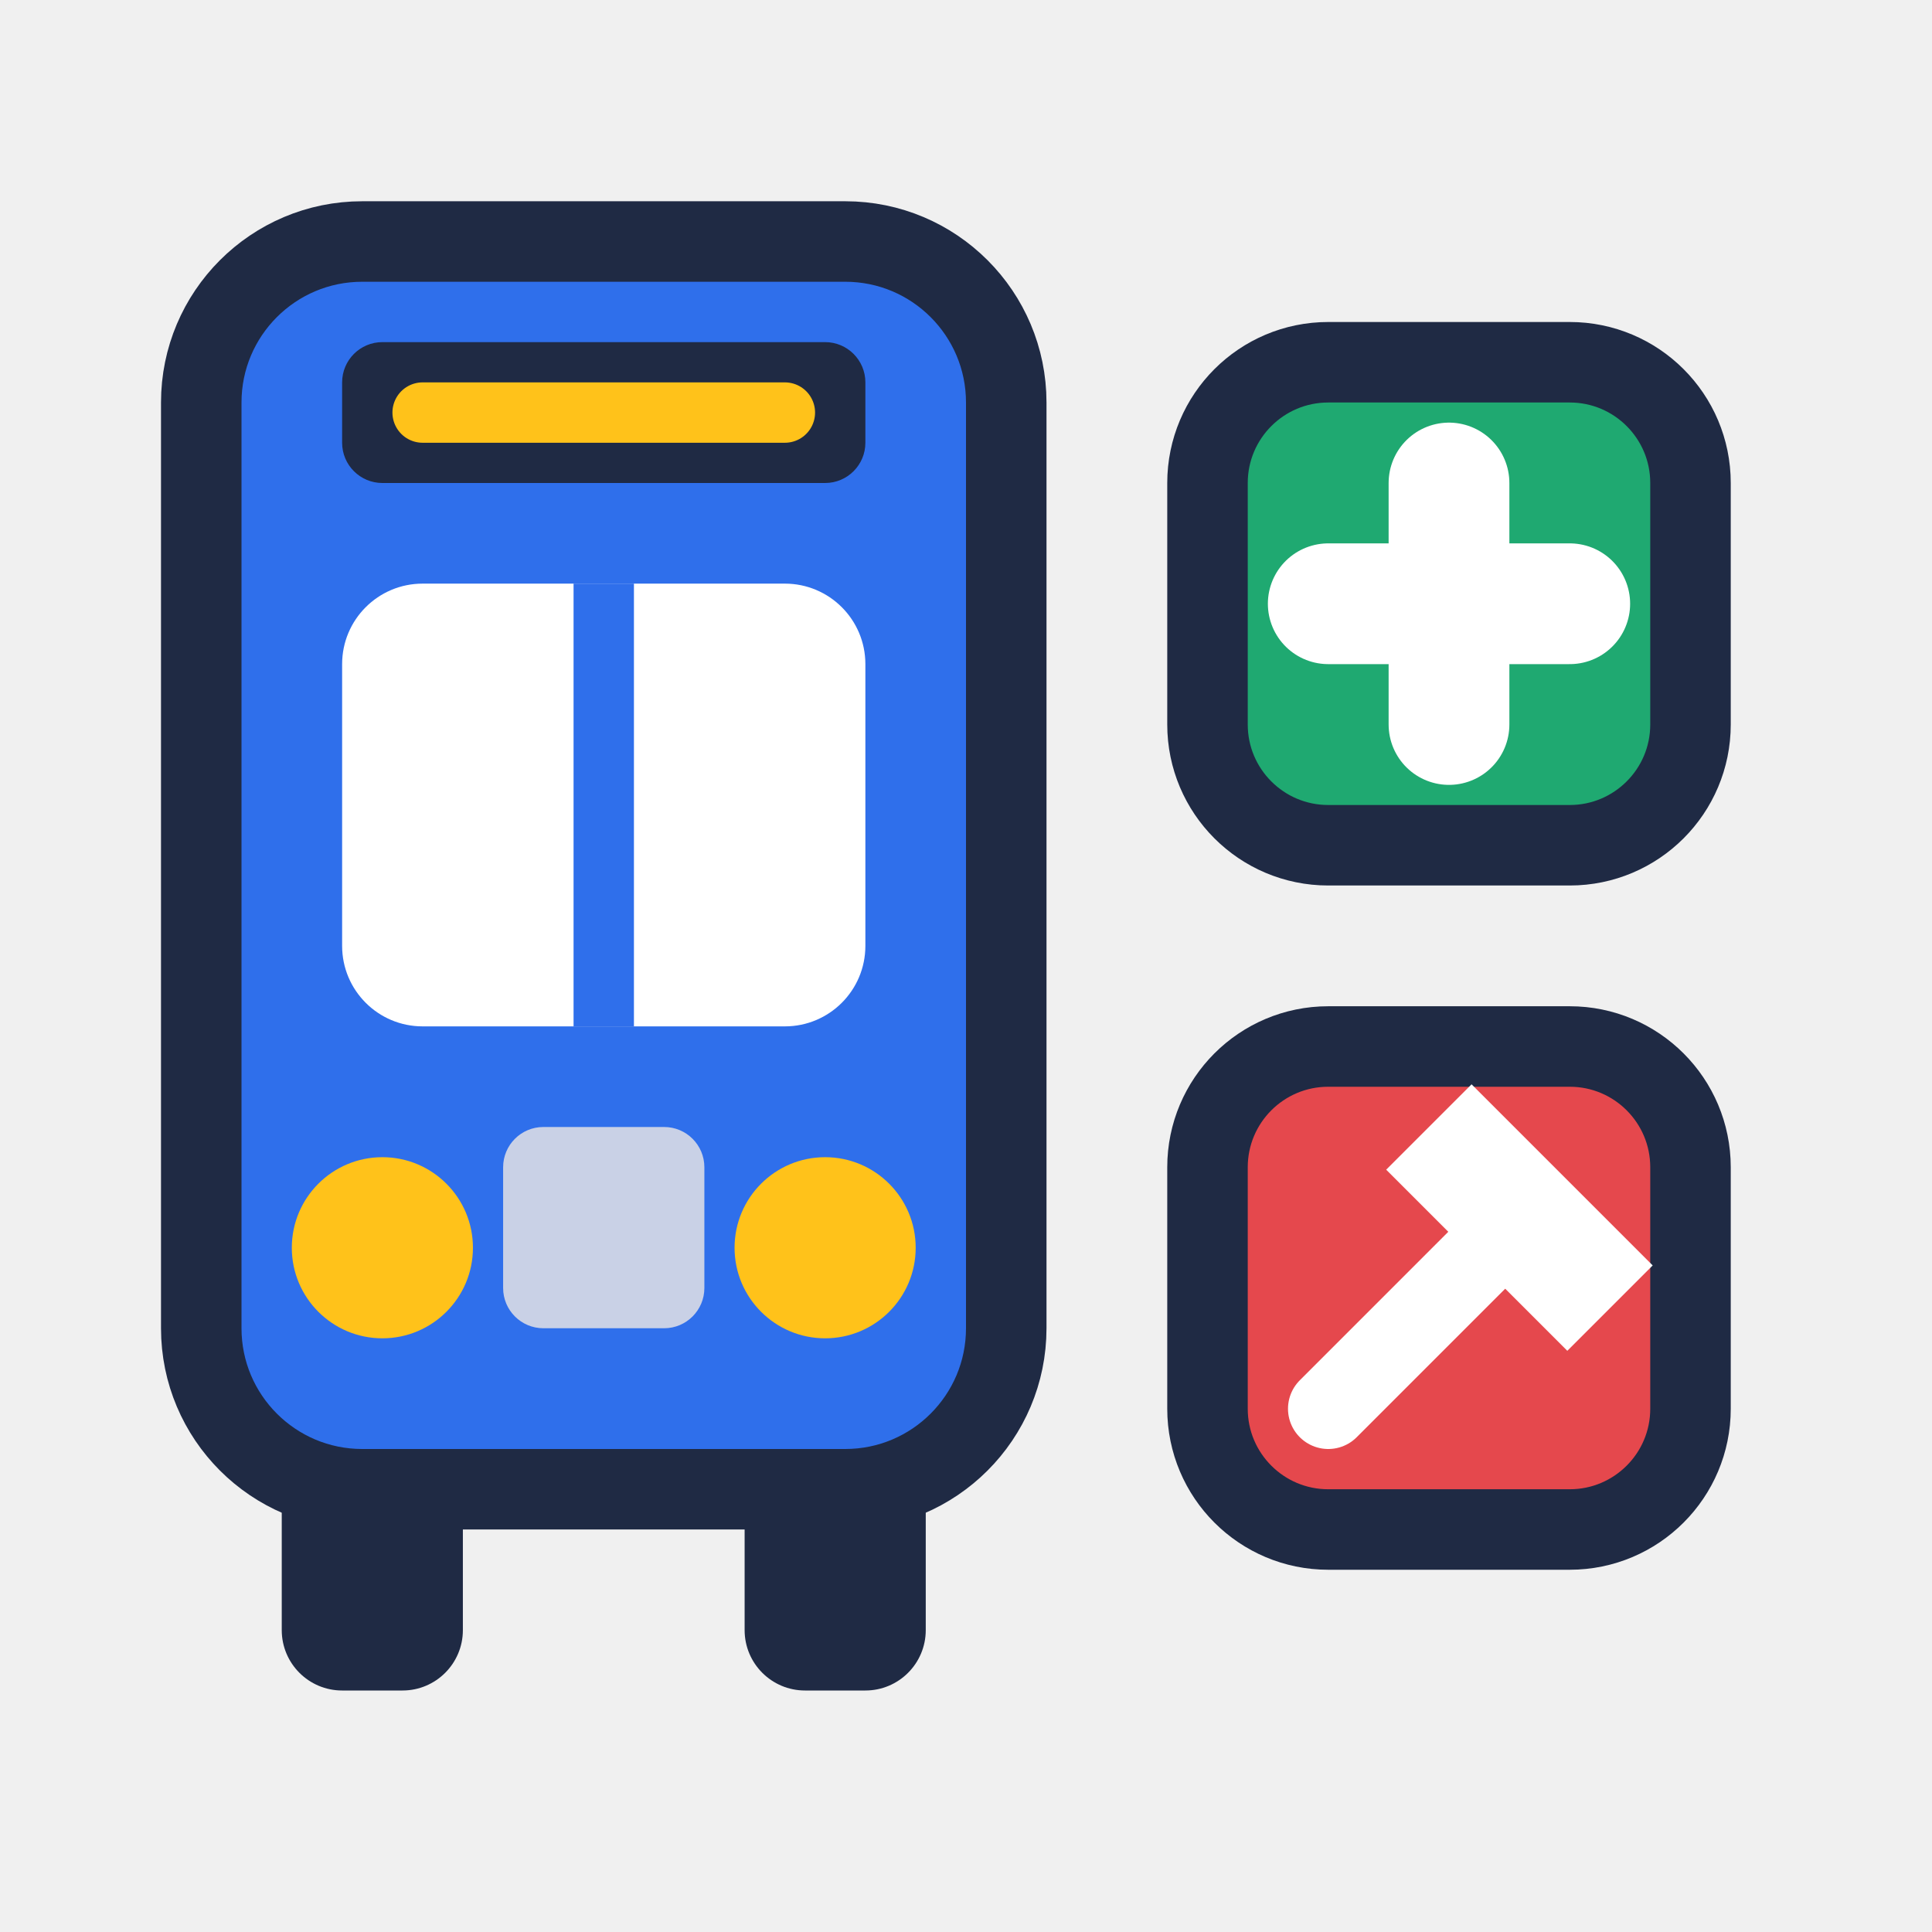
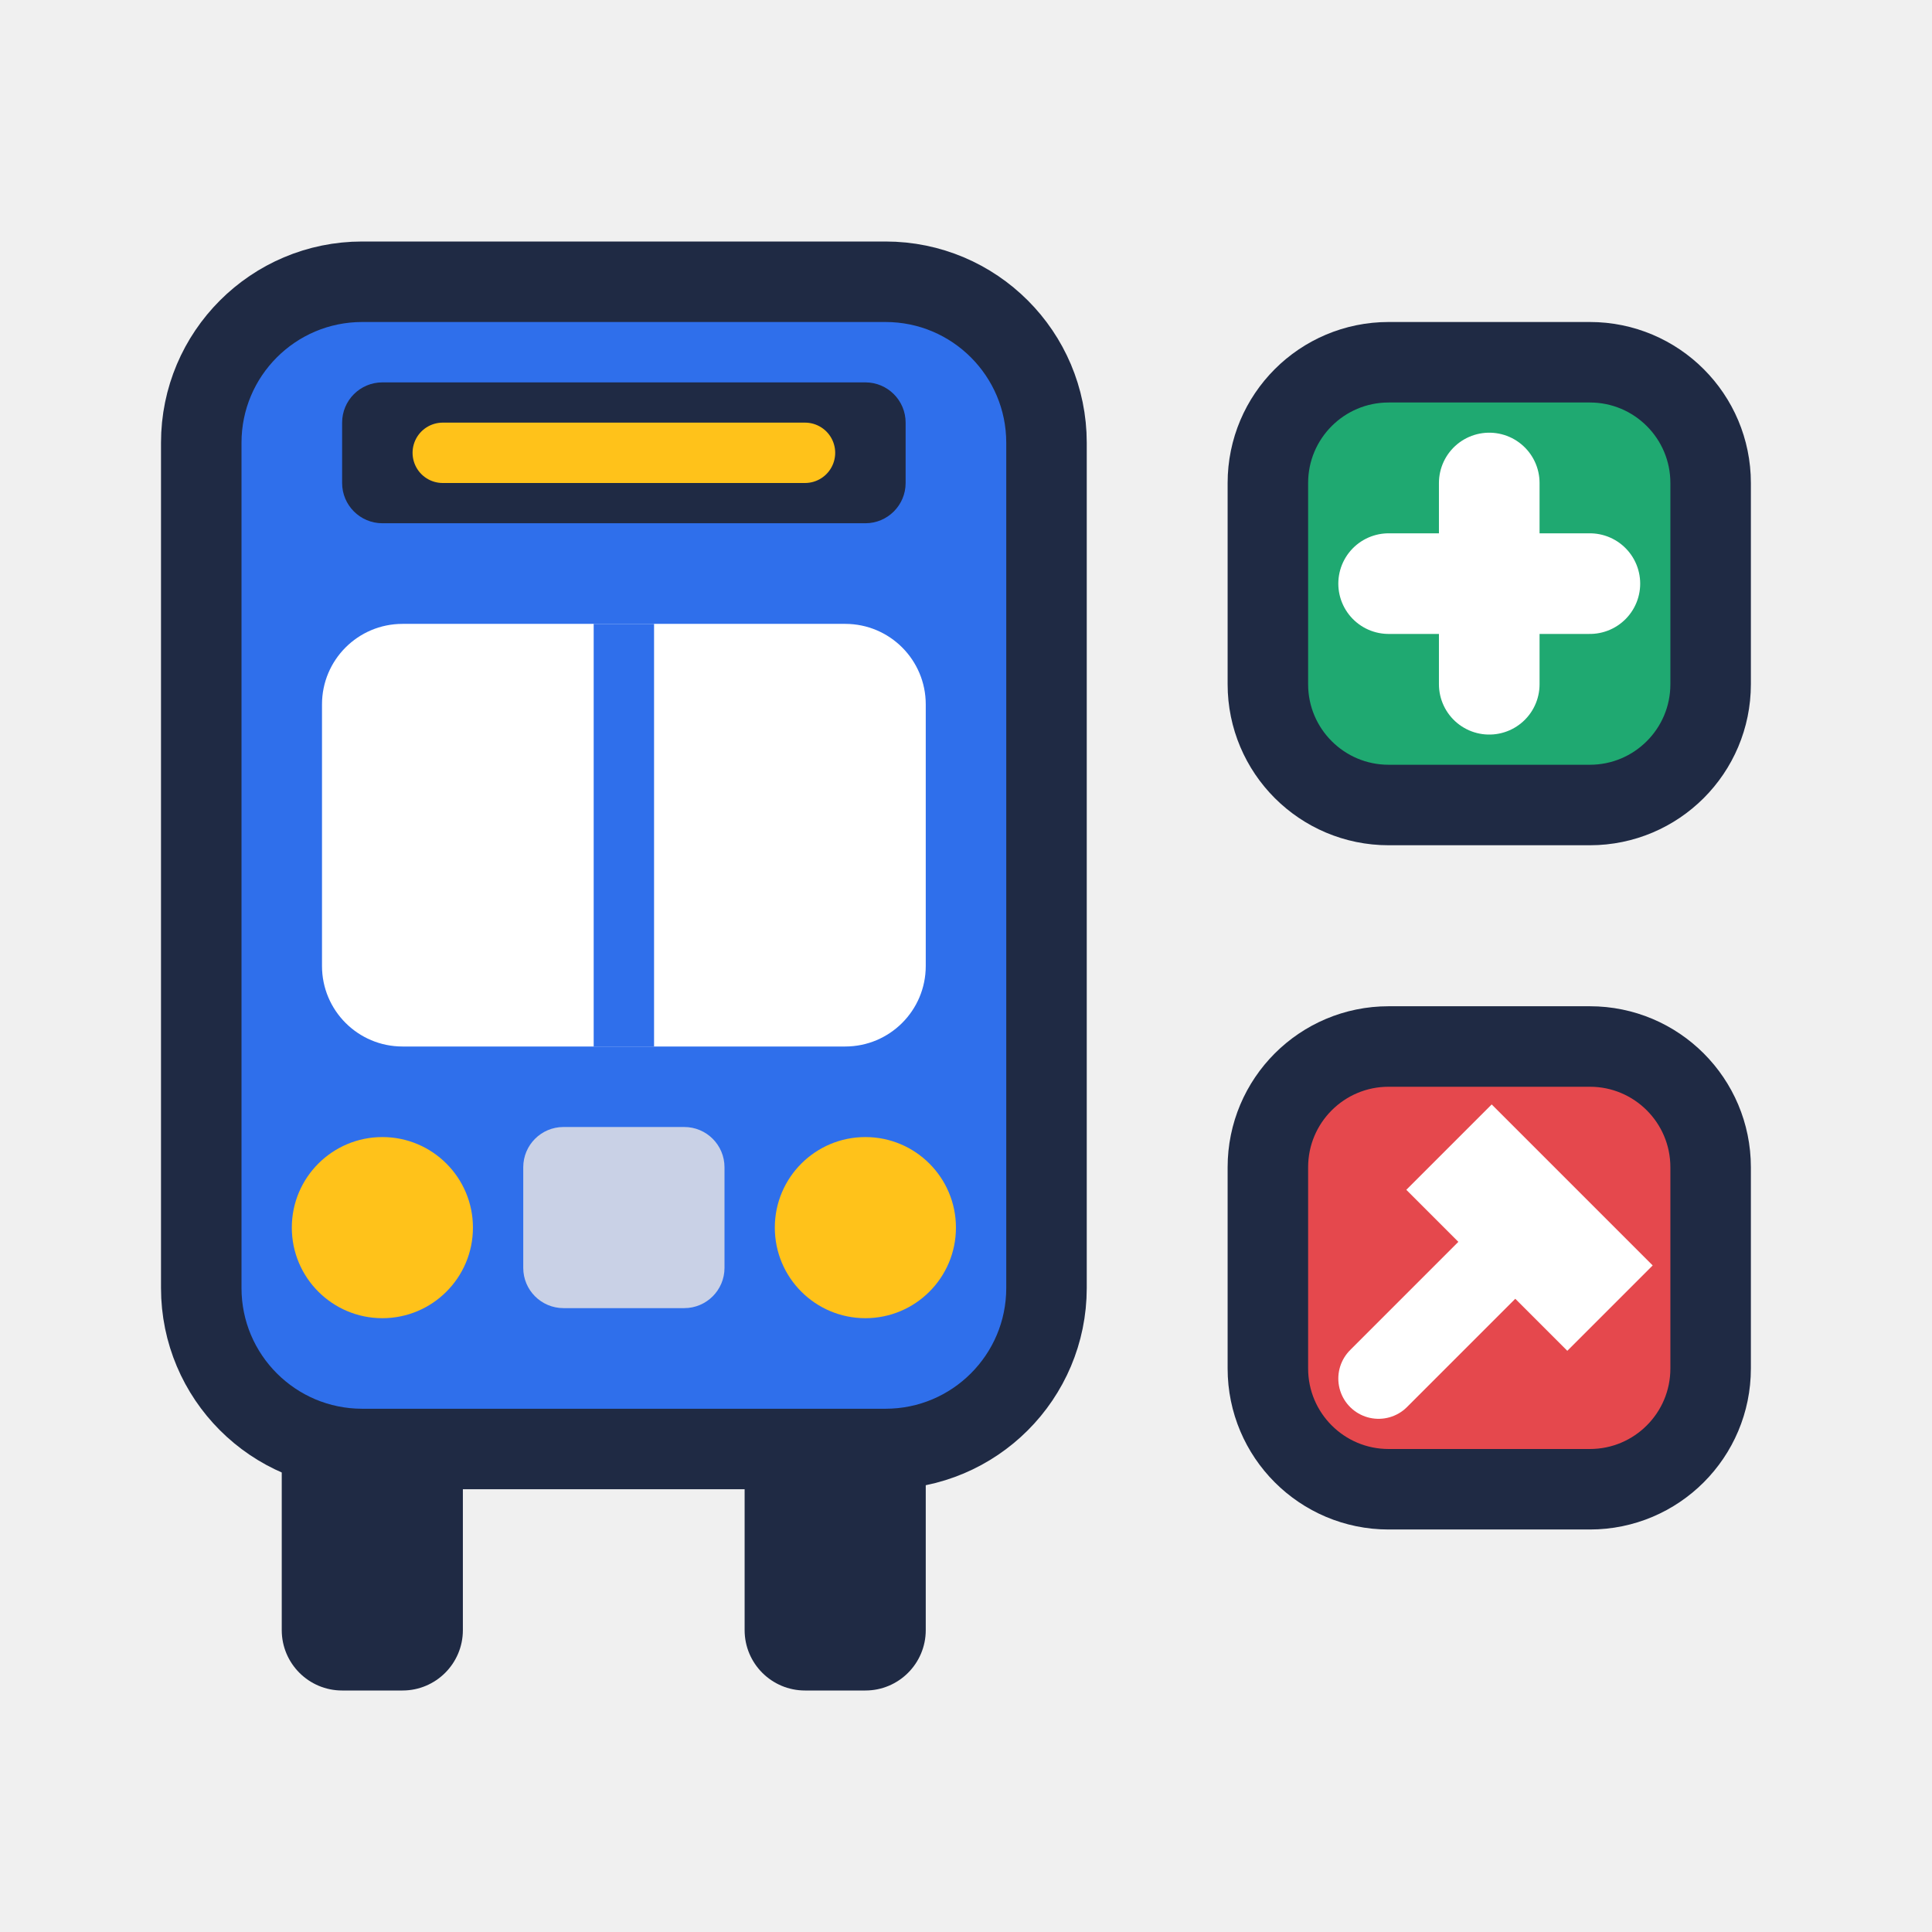
<svg xmlns="http://www.w3.org/2000/svg" viewBox="0 0 96 96">
-   <rect x="14" y="68" width="9" height="16" rx="3" fill="#1f2a44" />
-   <rect x="37" y="68" width="9" height="16" rx="3" fill="#1f2a44" />
-   <rect x="10" y="12" width="40" height="62" rx="8" fill="#2f6feb" stroke="#1f2a44" stroke-width="4" stroke-linejoin="round" />
-   <rect x="17" y="17" width="26" height="7" rx="2" fill="#1f2a44" />
-   <path d="M21 20.5H39" stroke="#ffc21a" stroke-width="3" stroke-linecap="round" />
-   <rect x="17" y="29" width="26" height="22" rx="4" fill="#ffffff" />
-   <path d="M30 29V51" stroke="#2f6feb" stroke-width="3" />
-   <rect x="25" y="56" width="10" height="10" rx="2" fill="#c9d1e6" />
-   <circle cx="19" cy="62" r="4.5" fill="#ffc21a" />
-   <circle cx="41" cy="62" r="4.5" fill="#ffc21a" />
-   <rect x="60" y="18" width="24" height="24" rx="6" fill="#1fa971" stroke="#1f2a44" stroke-width="4" stroke-linejoin="round" />
-   <path d="M72 24V36M66 30H78" stroke="#ffffff" stroke-width="6" stroke-linecap="round" />
-   <rect x="60" y="52" width="24" height="24" rx="6" fill="#e5484d" stroke="#1f2a44" stroke-width="4" stroke-linejoin="round" />
-   <path d="M66 70L75 61" stroke="#ffffff" stroke-width="4" stroke-linecap="round" />
-   <path d="M71 56L80 65" stroke="#ffffff" stroke-width="6" />
+   <rect x="14" y="66" width="9" height="18" rx="3" fill="#1f2a44" />
+   <rect x="37" y="66" width="9" height="18" rx="3" fill="#1f2a44" />
+   <rect x="10" y="14" width="42" height="58" rx="8" fill="#2f6feb" stroke="#1f2a44" stroke-width="4" stroke-linejoin="round" />
+   <rect x="17" y="19" width="28" height="7" rx="2" fill="#1f2a44" />
+   <path d="M22 22.5H40" stroke="#ffc21a" stroke-width="3" stroke-linecap="round" />
+   <rect x="16" y="31" width="30" height="21" rx="4" fill="#ffffff" />
+   <path d="M31 31V52" stroke="#2f6feb" stroke-width="3" />
+   <rect x="26" y="56" width="10" height="9" rx="2" fill="#c9d1e6" />
+   <circle cx="19" cy="61" r="4.5" fill="#ffc21a" />
+   <circle cx="43" cy="61" r="4.5" fill="#ffc21a" />
+   <rect x="63" y="18" width="22" height="22" rx="6" fill="#1fa971" stroke="#1f2a44" stroke-width="4" stroke-linejoin="round" />
+   <path d="M74 24V34M69 29H79" stroke="#ffffff" stroke-width="5" stroke-linecap="round" />
+   <rect x="63" y="52" width="22" height="22" rx="6" fill="#e5484d" stroke="#1f2a44" stroke-width="4" stroke-linejoin="round" />
+   <path d="M68.5 68.5L76 61" stroke="#ffffff" stroke-width="4" stroke-linecap="round" />
+   <path d="M72 57L80 65" stroke="#ffffff" stroke-width="6" />
</svg>
